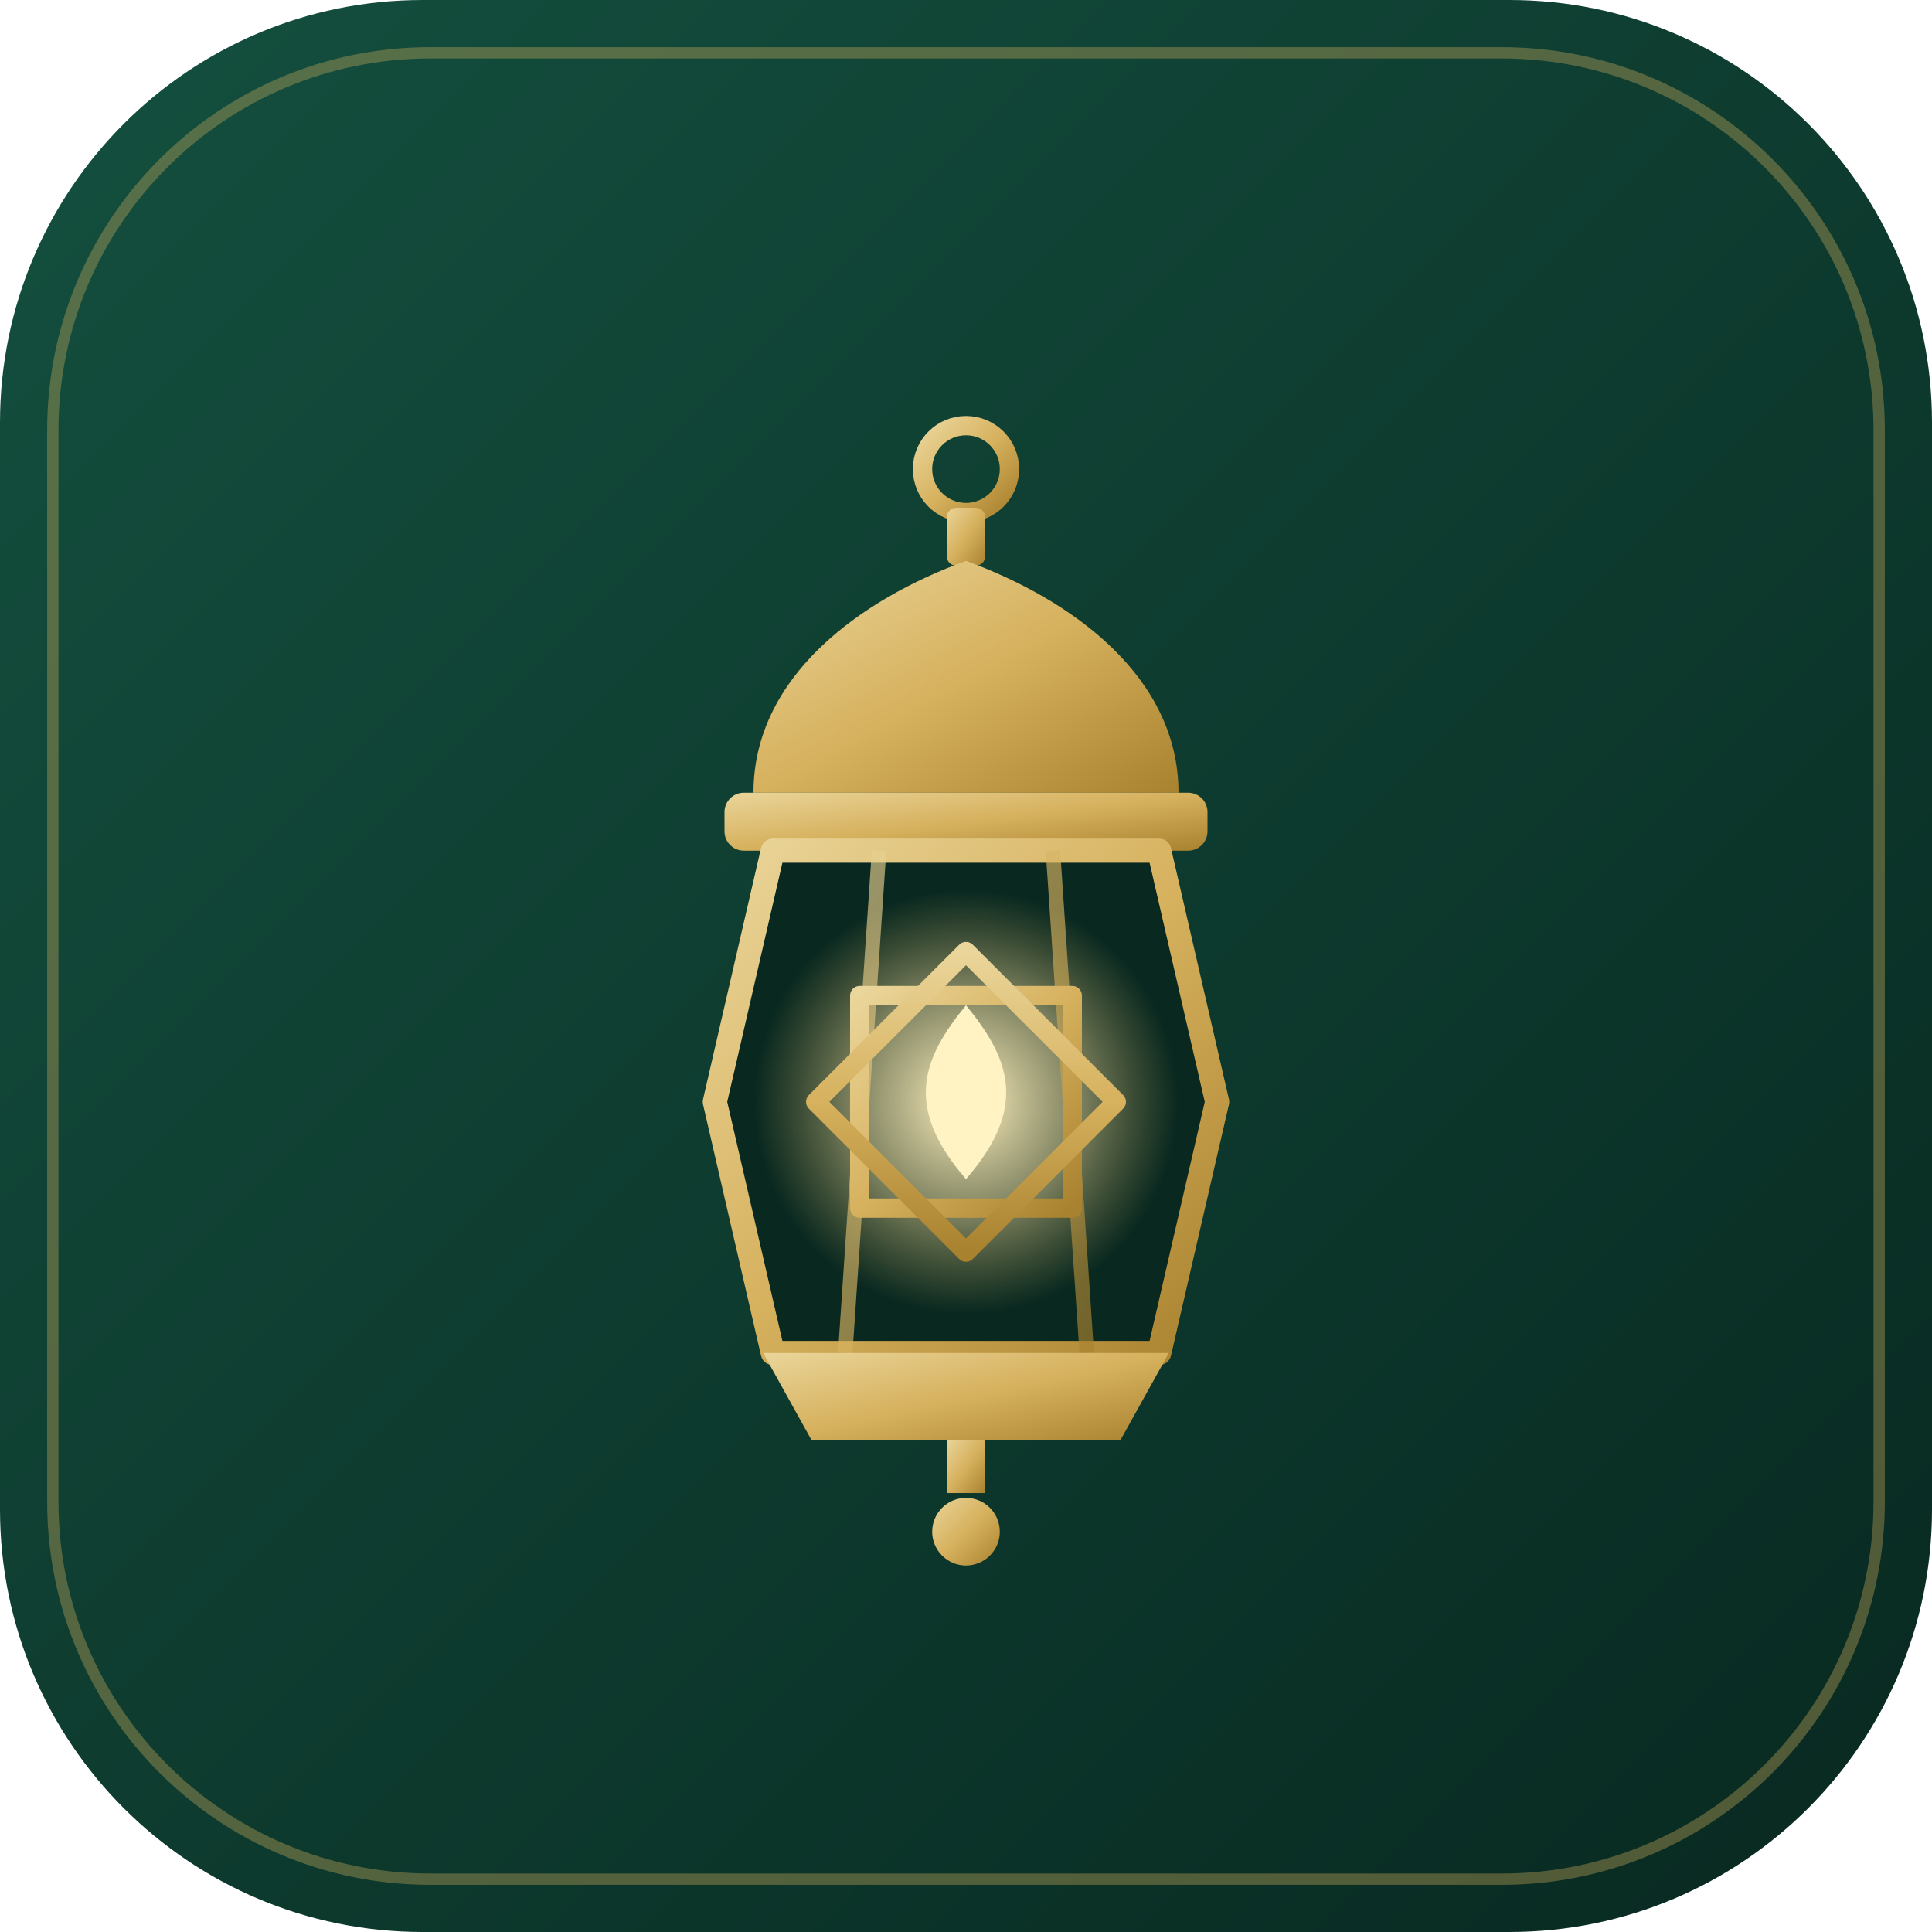
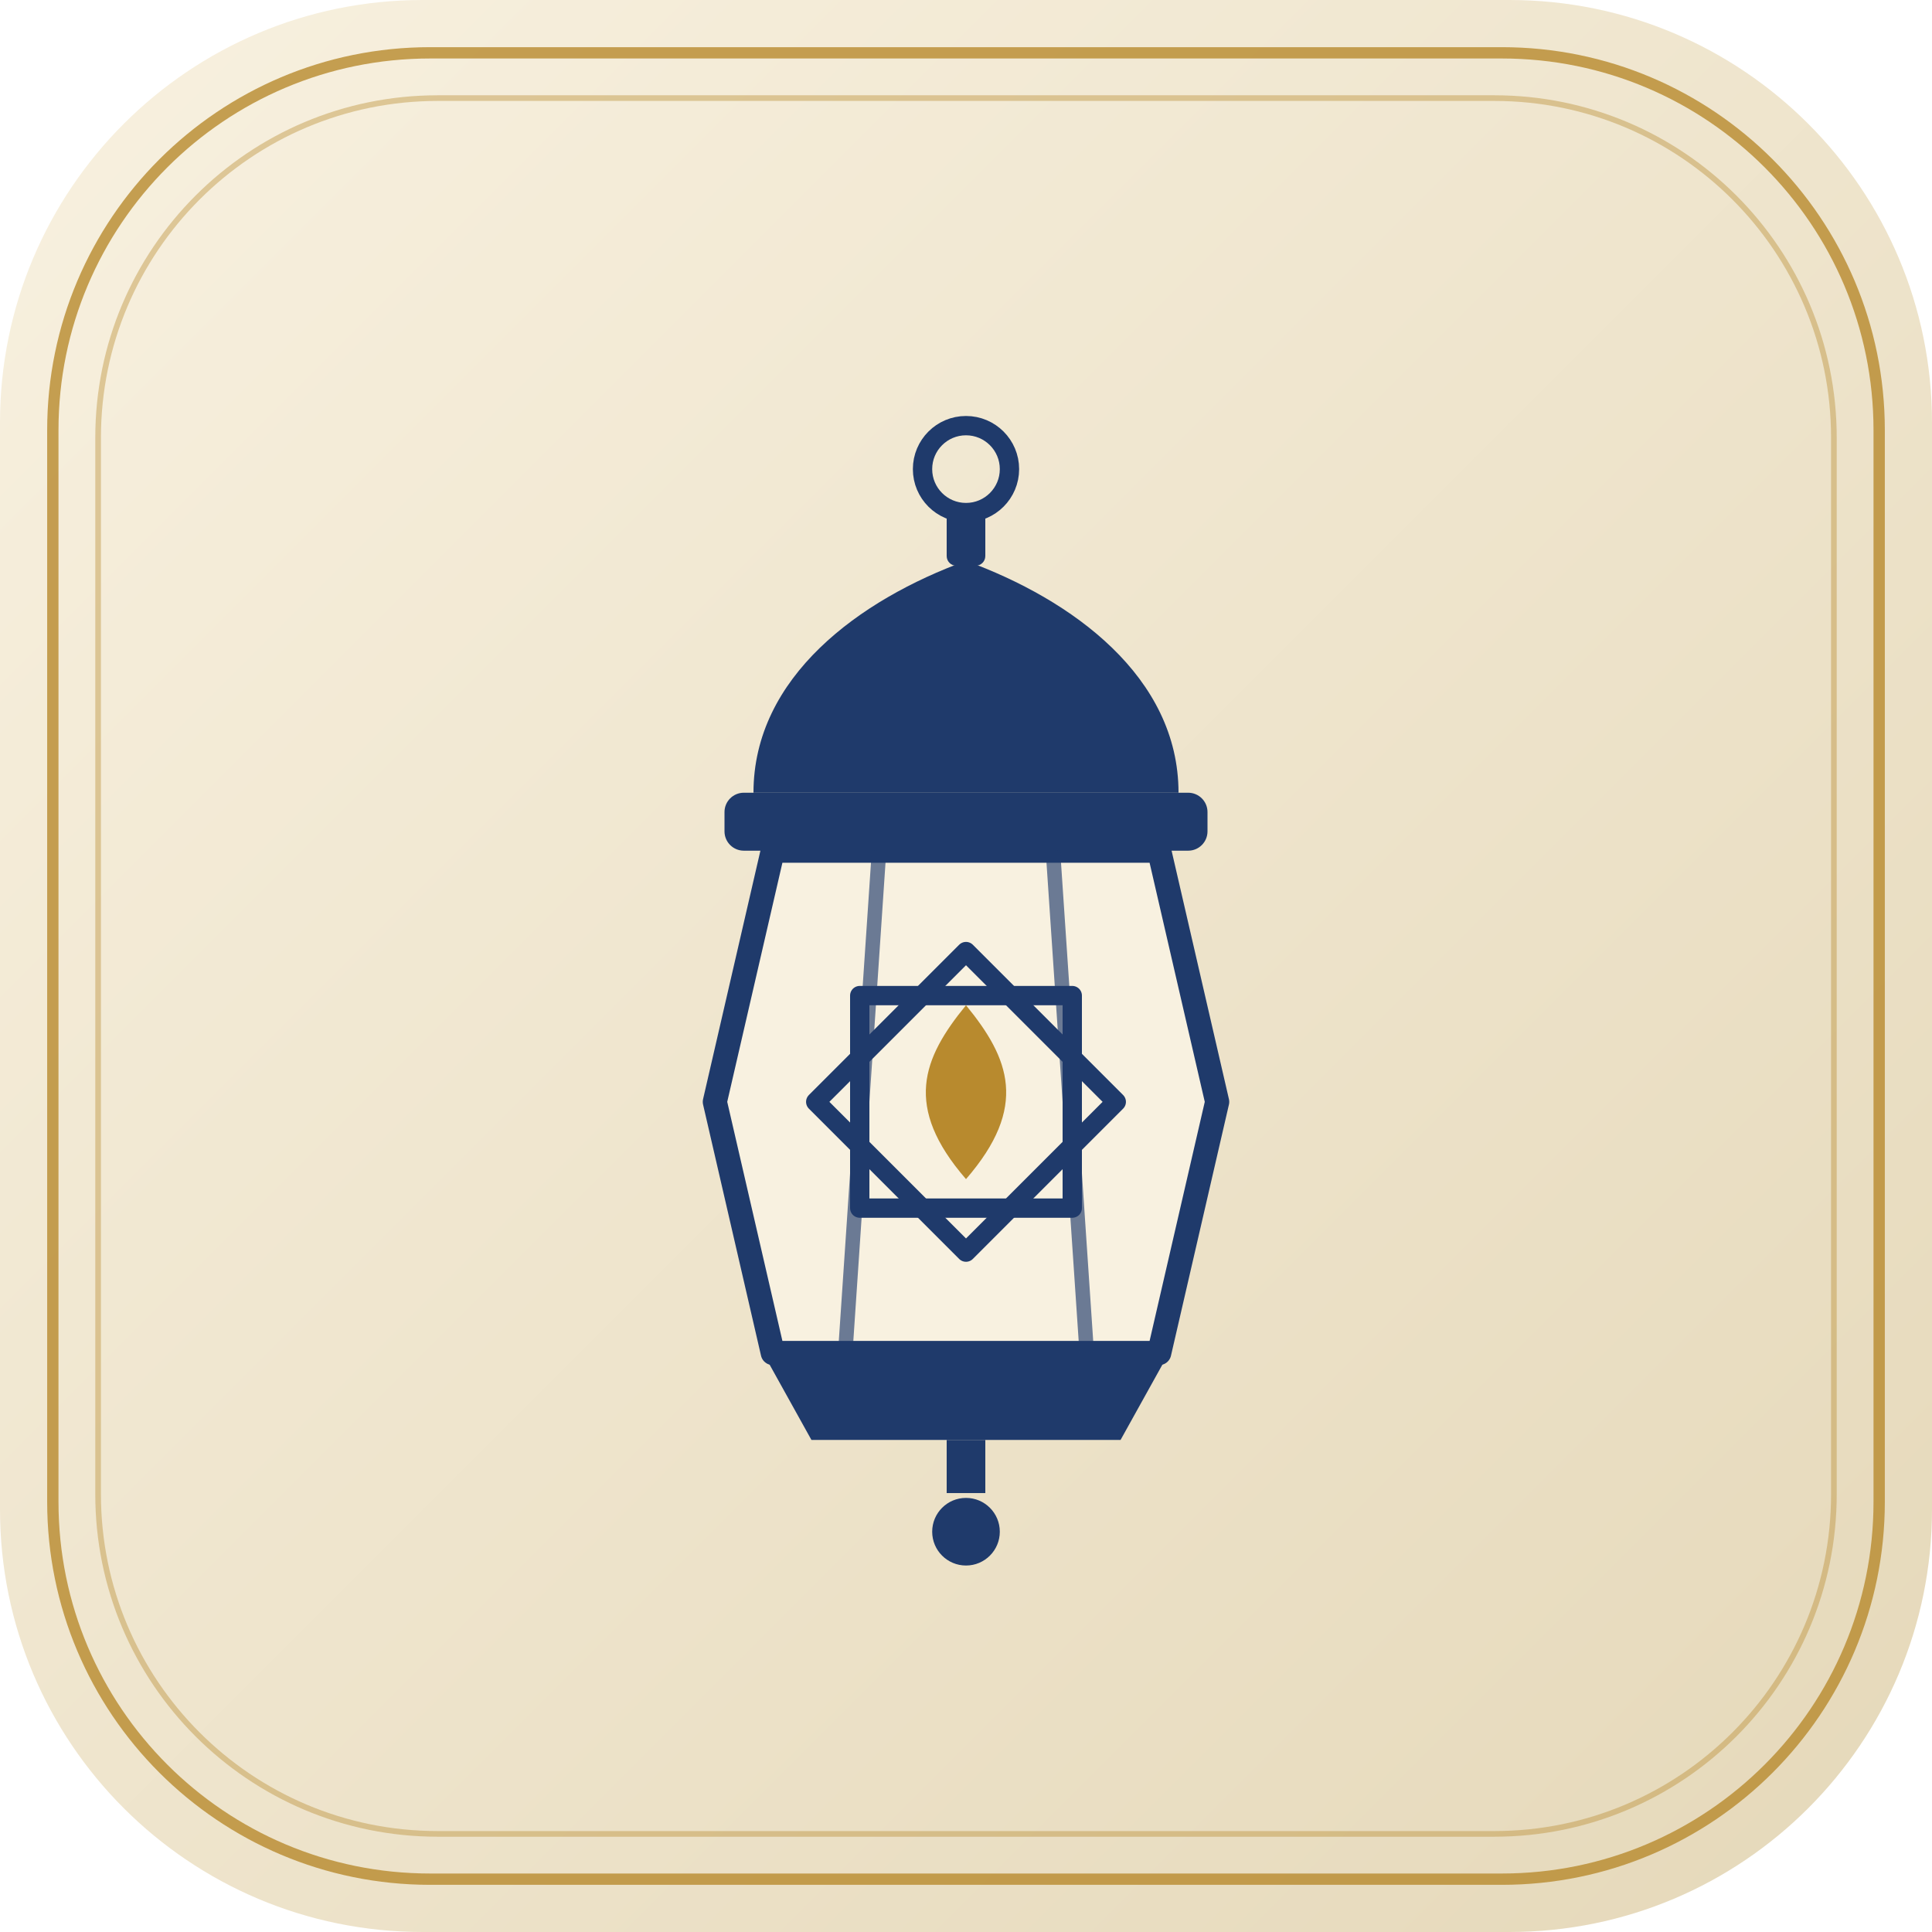
<svg xmlns="http://www.w3.org/2000/svg" viewBox="0 0 512 512">
  <defs>
-     <linearGradient id="g" x1="0" y1="0" x2="1" y2="1">
-       <stop offset="0" stop-color="#EAD59A" />
-       <stop offset=".5" stop-color="#D6B15E" />
-       <stop offset="1" stop-color="#A9822F" />
-     </linearGradient>
-     <radialGradient id="glow" cx=".5" cy=".5" r=".5">
-       <stop offset="0" stop-color="#FFF3C4" />
-       <stop offset=".55" stop-color="#EAD59A" stop-opacity=".5" />
-       <stop offset="1" stop-color="#D6B15E" stop-opacity="0" />
-     </radialGradient>
-     <linearGradient id="bg" x1="0" y1="0" x2="1" y2="1">
-       <stop offset="0" stop-color="#14503F" />
-       <stop offset="1" stop-color="#082820" />
+     <linearGradient id="pg" x1="0" y1="0" x2="1" y2="1">
+       <stop offset="0" stop-color="#F8F1E0" />
+       <stop offset="1" stop-color="#E5D8B9" />
    </linearGradient>
  </defs>
-   <rect width="512" height="512" rx="112" fill="url(#bg)" />
-   <rect x="14" y="14" width="484" height="484" rx="100" fill="none" stroke="#D6B15E" stroke-opacity=".35" stroke-width="3" />
+   <rect width="512" height="512" rx="112" fill="url(#pg)" />
+   <rect x="14" y="14" width="484" height="484" rx="100" fill="none" stroke="#B88A2E" stroke-opacity=".8" stroke-width="3" />
+   <rect x="26" y="26" width="460" height="460" rx="90" fill="none" stroke="#B88A2E" stroke-opacity=".4" stroke-width="1.5" />
  <g transform="translate(128.0 100.0) scale(1.280)">
    <g>
-       <circle cx="100" cy="19" r="9" fill="none" stroke="url(#g)" stroke-width="4" />
-       <rect x="96" y="27" width="8" height="12" rx="2" fill="url(#g)" />
-       <path d="M56 86 C56 62 78 46 100 38 C122 46 144 62 144 86 Z" fill="url(#g)" />
-       <rect x="50" y="86" width="100" height="12" rx="4" fill="url(#g)" />
-       <path d="M60 98 H140 L152 150 L140 202 H60 L48 150 Z" fill="#082820" stroke="url(#g)" stroke-width="5" stroke-linejoin="round" />
-       <circle cx="100" cy="150" r="44" fill="url(#glow)" />
-       <path d="M82 98 L75 202 M118 98 L125 202" stroke="url(#g)" stroke-width="3" opacity=".65" fill="none" />
-       <g transform="translate(100 150)" fill="none" stroke="url(#g)" stroke-width="4" stroke-linejoin="round">
+       <circle cx="100" cy="19" r="9" fill="none" stroke="#1F3A6B" stroke-width="4" />
+       <rect x="96" y="27" width="8" height="12" rx="2" fill="#1F3A6B" />
+       <path d="M56 86 C56 62 78 46 100 38 C122 46 144 62 144 86 Z" fill="#1F3A6B" />
+       <rect x="50" y="86" width="100" height="12" rx="4" fill="#1F3A6B" />
+       <path d="M60 98 H140 L152 150 L140 202 H60 L48 150 Z" fill="#F8F1E0" stroke="#1F3A6B" stroke-width="5" stroke-linejoin="round" />
+       <path d="M82 98 L75 202 M118 98 L125 202" stroke="#1F3A6B" stroke-width="3" opacity=".65" fill="none" />
+       <g transform="translate(100 150)" fill="none" stroke="#1F3A6B" stroke-width="4" stroke-linejoin="round">
        <rect x="-22" y="-22" width="44" height="44" />
        <rect x="-22" y="-22" width="44" height="44" transform="rotate(45)" />
      </g>
-       <path d="M100 130 C109 141 113 151 100 166 C87 151 91 141 100 130 Z" fill="#FFF3C4" />
-       <path d="M58 202 H142 L132 220 H68 Z" fill="url(#g)" />
-       <rect x="96" y="220" width="8" height="11" fill="url(#g)" />
-       <circle cx="100" cy="239" r="7" fill="url(#g)" />
+       <path d="M100 130 C109 141 113 151 100 166 C87 151 91 141 100 130 Z" fill="#B88A2E" />
+       <path d="M58 202 H142 L132 220 H68 Z" fill="#1F3A6B" />
+       <rect x="96" y="220" width="8" height="11" fill="#1F3A6B" />
+       <circle cx="100" cy="239" r="7" fill="#1F3A6B" />
    </g>
  </g>
</svg>
